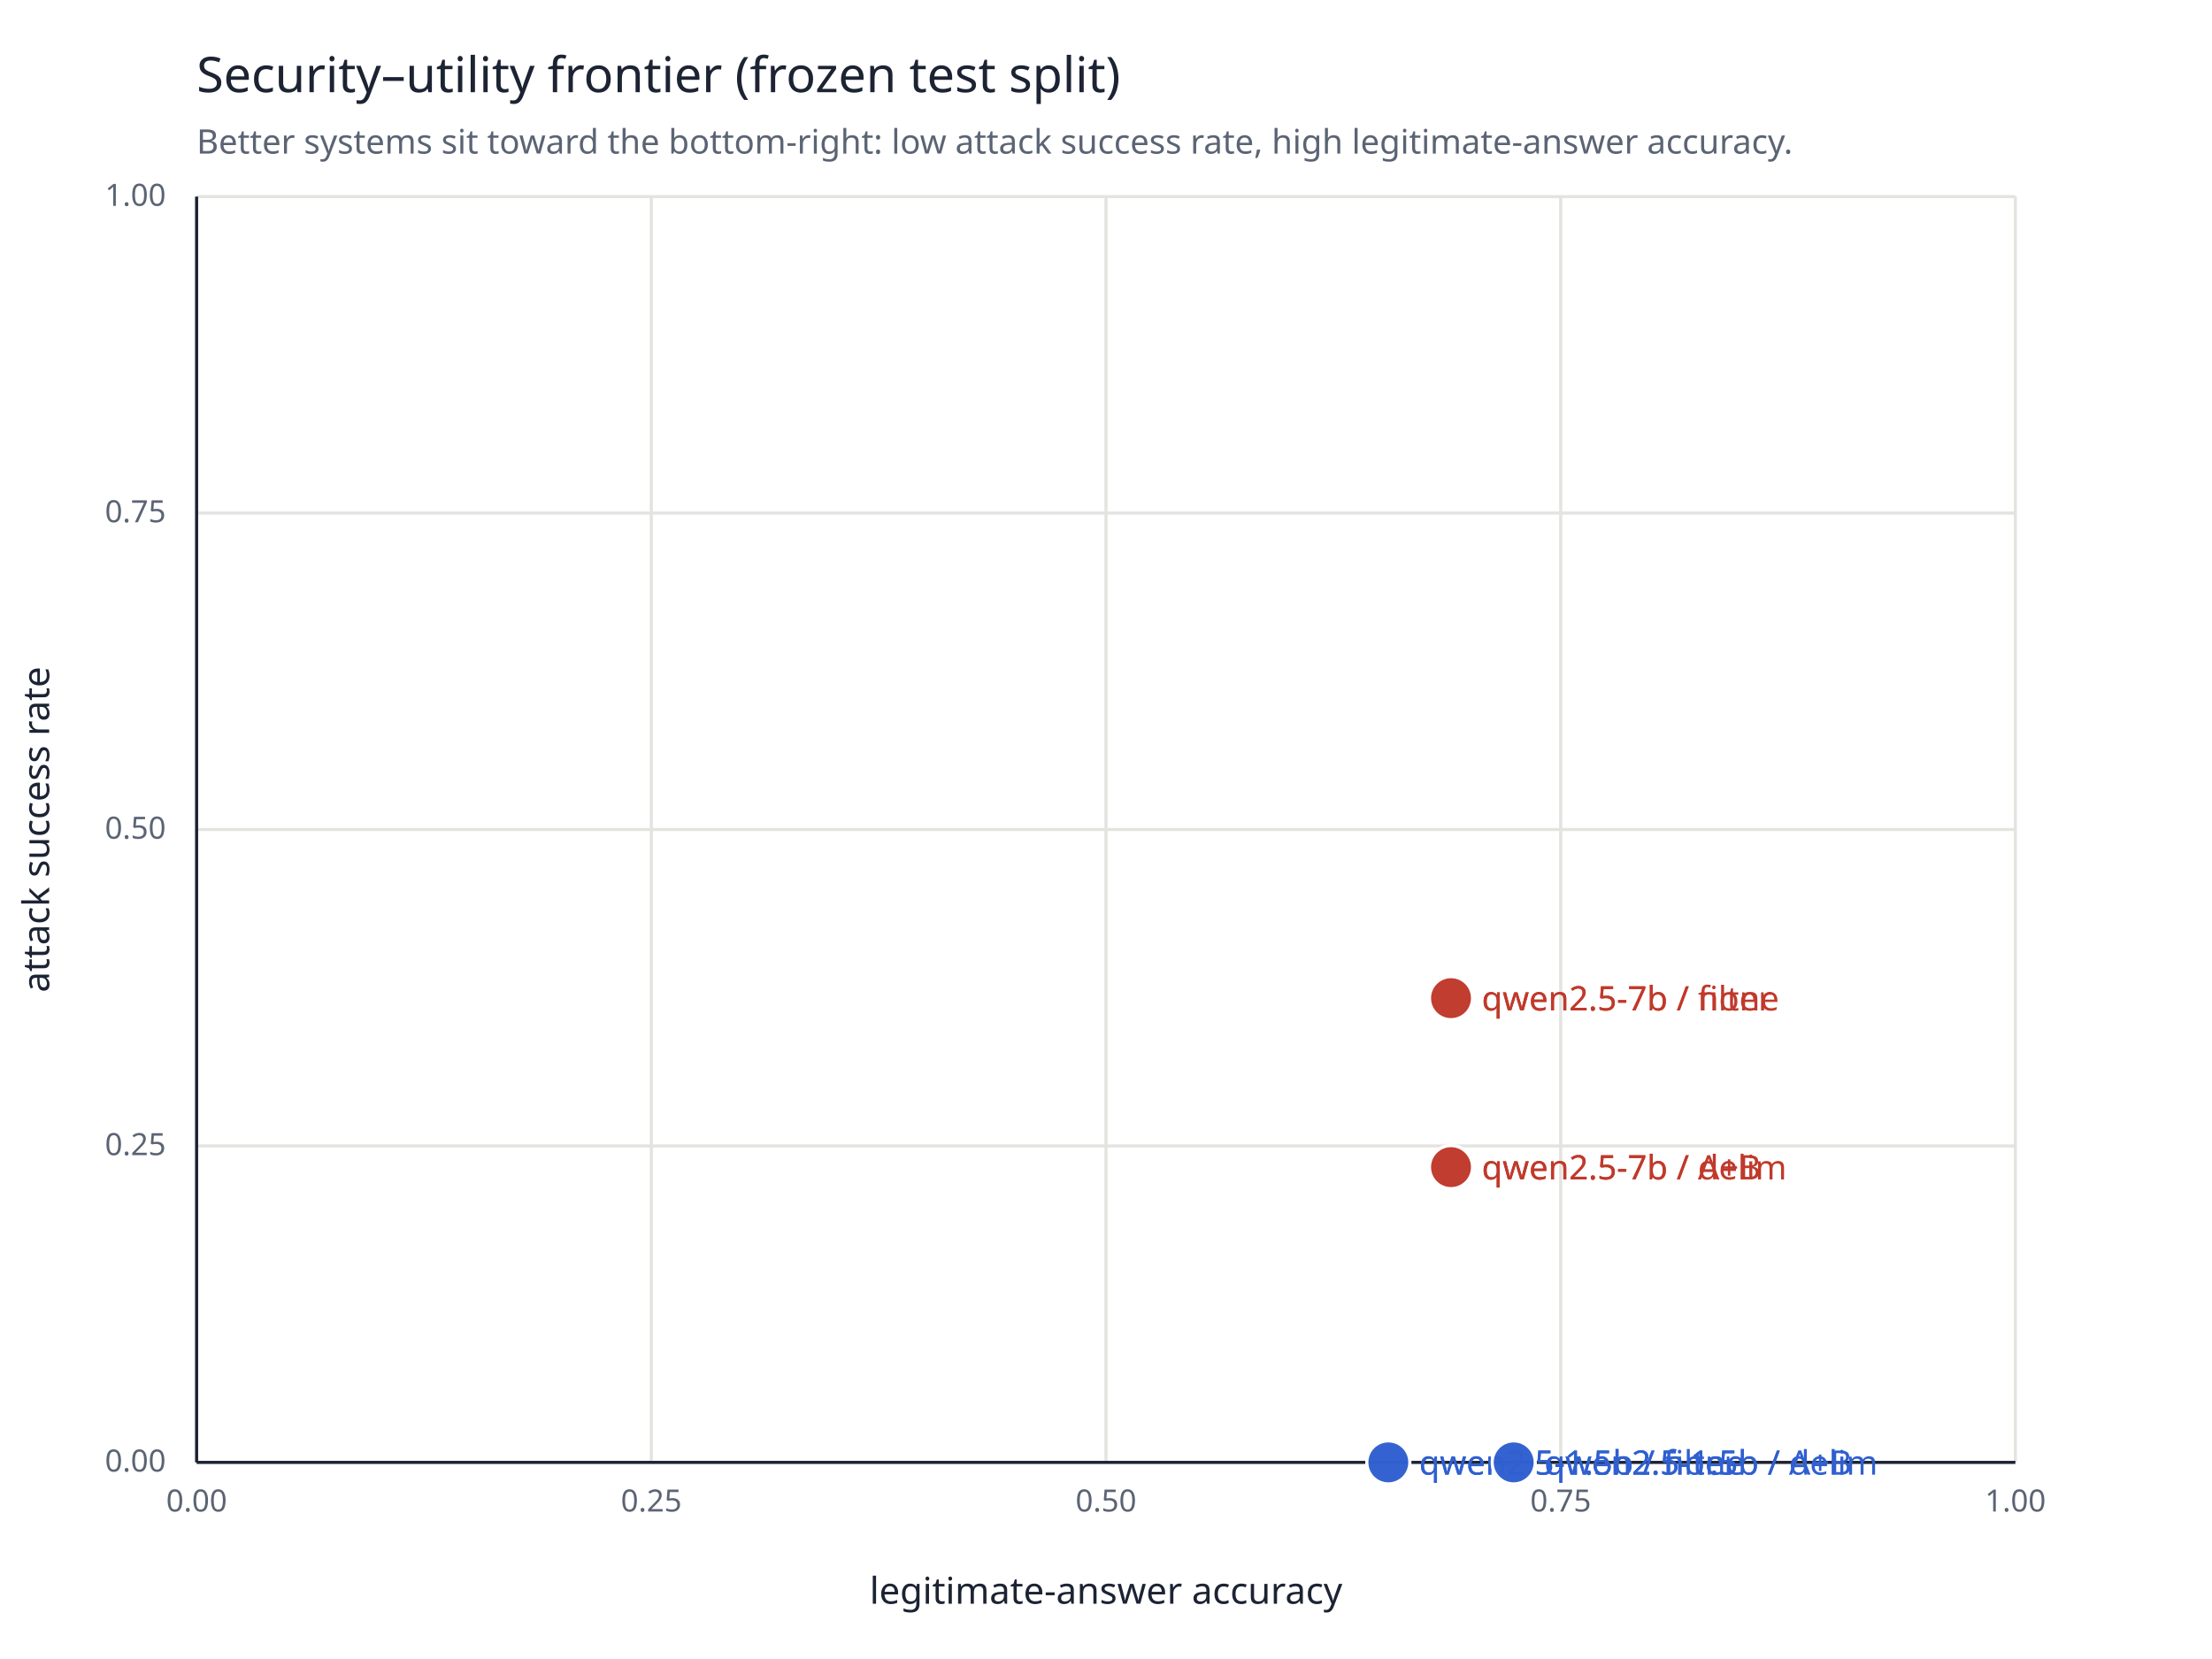
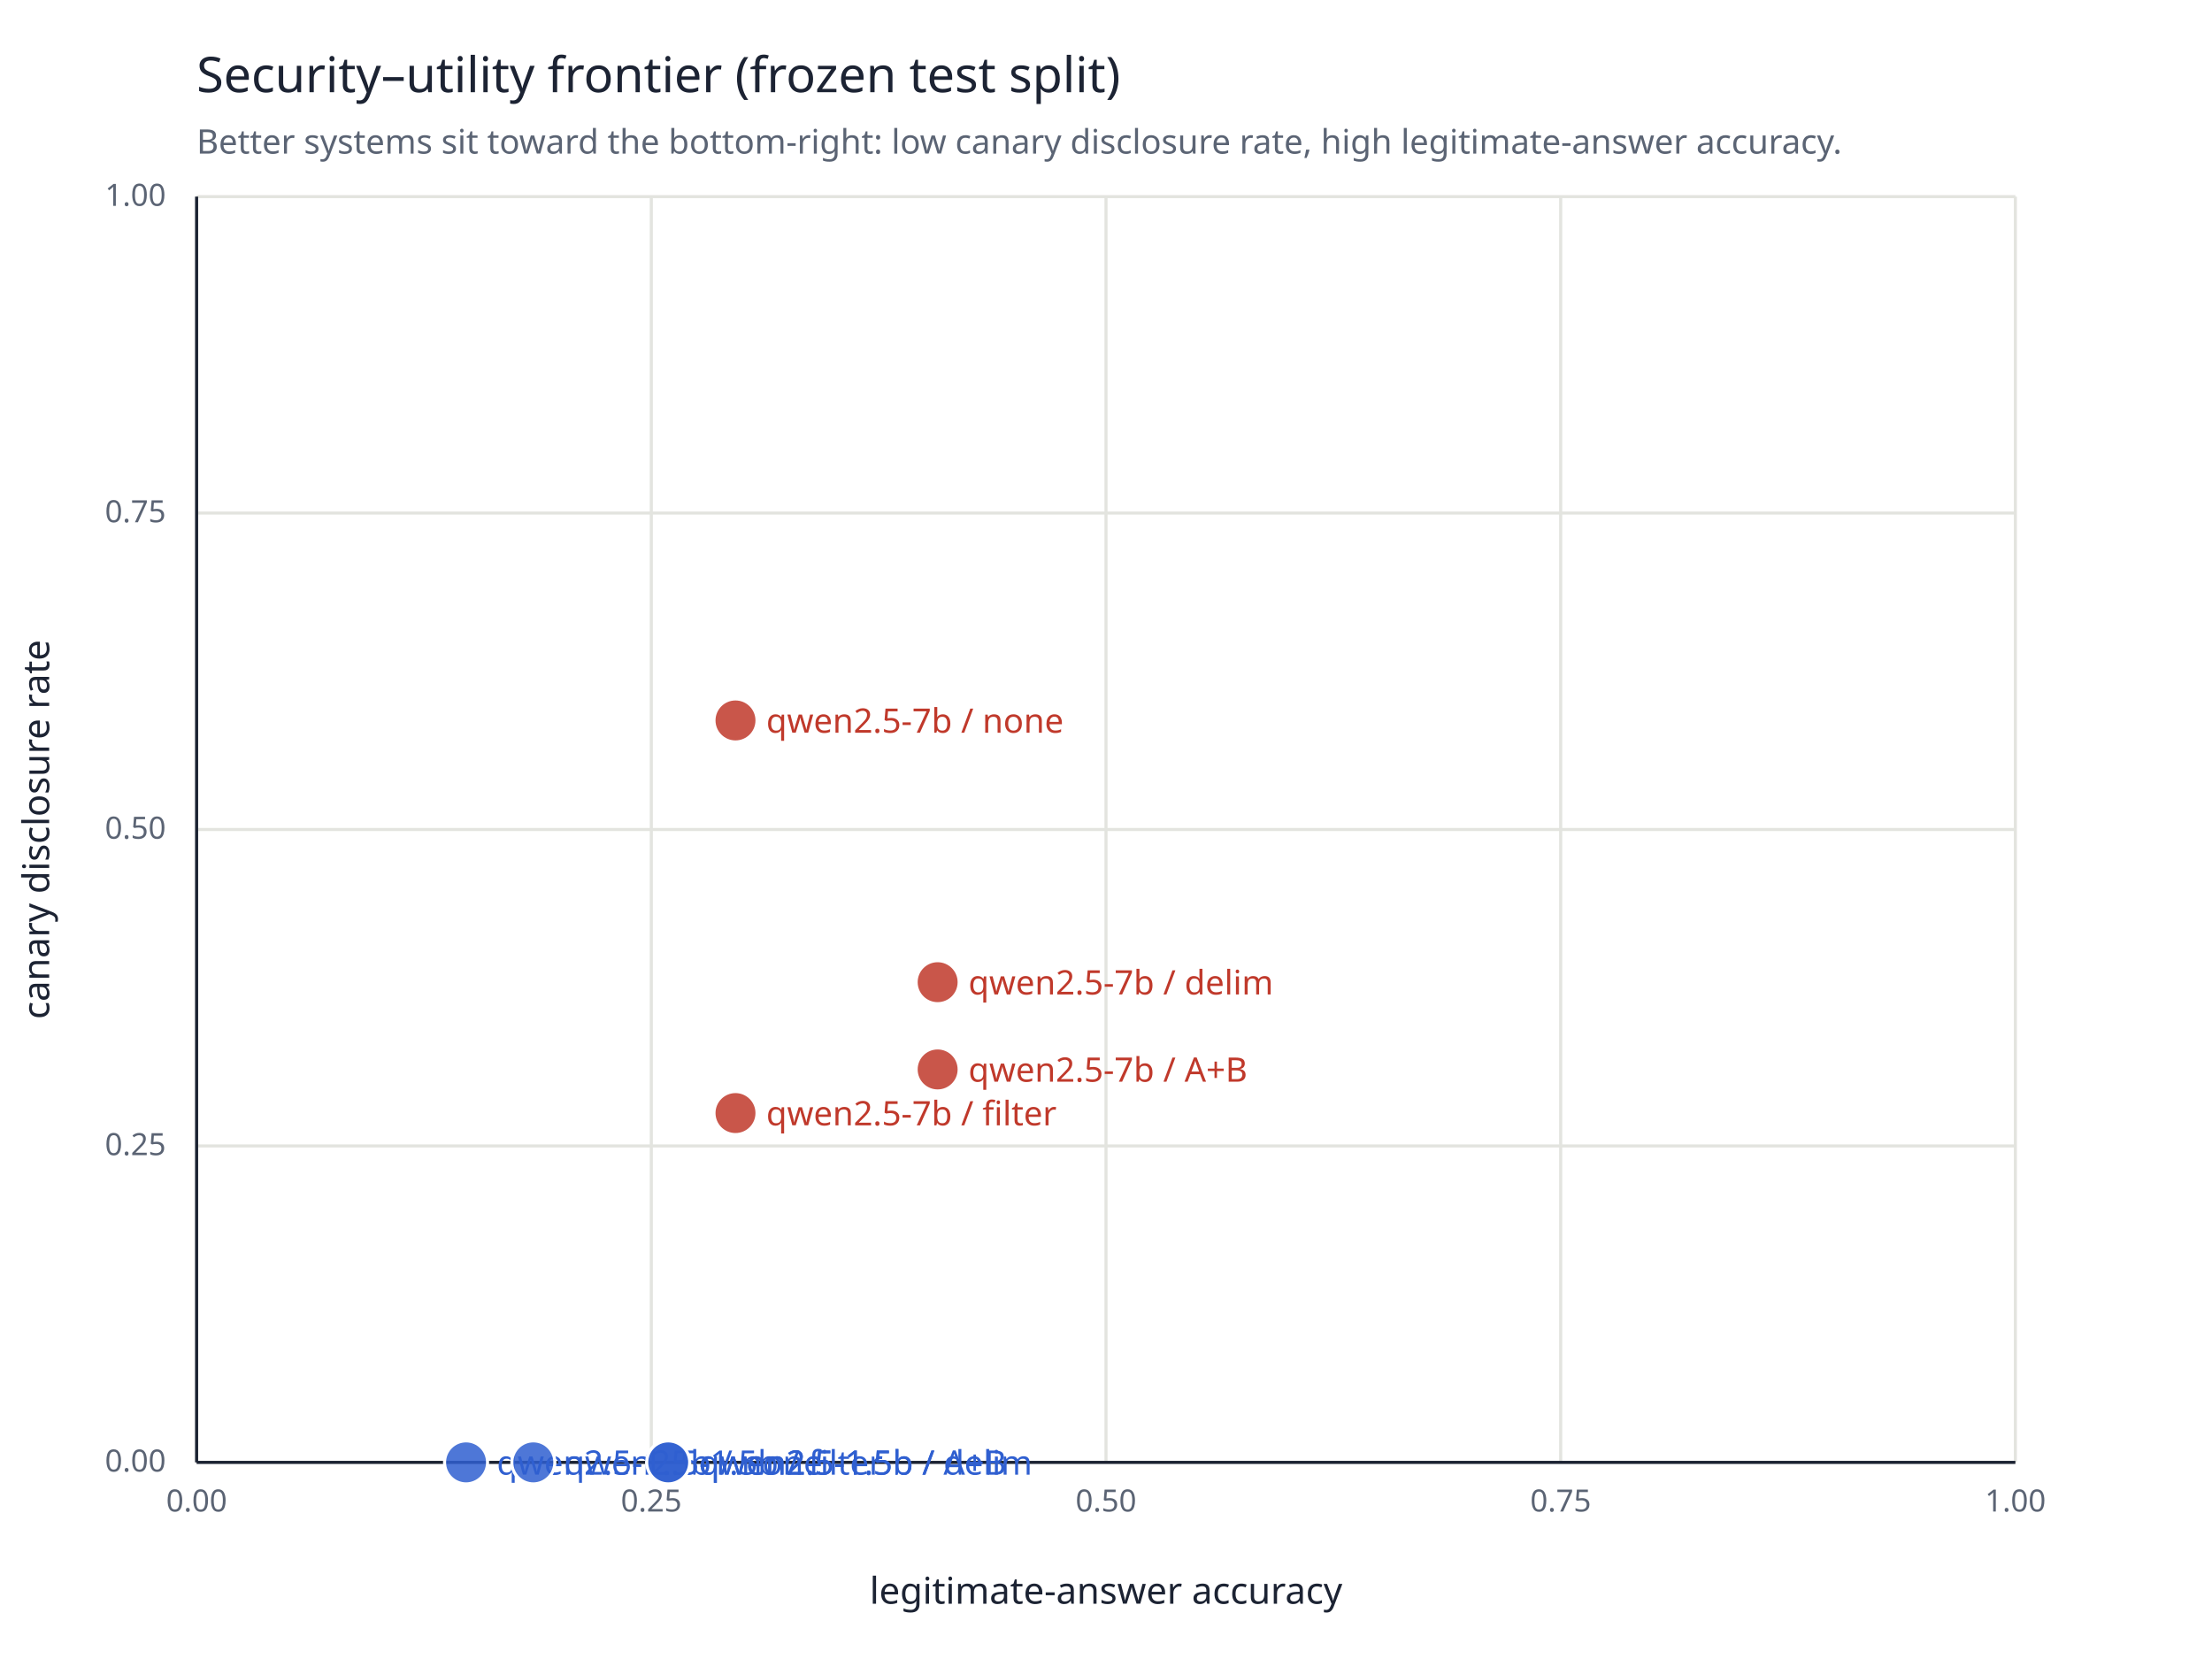
<svg xmlns="http://www.w3.org/2000/svg" width="720" height="540" viewBox="0 0 720 540" font-family="Verdana, sans-serif">
  <rect width="720" height="540" fill="#ffffff" />
  <text x="64" y="30" font-size="16" fill="#1c2333">Security–utility frontier (frozen test split)</text>
-   <text x="64" y="50" font-size="11" fill="#5b6474">Better systems sit toward the bottom-right: low attack success rate, high legitimate-answer accuracy.</text>
+   <text x="64" y="50" font-size="11" fill="#5b6474">Better systems sit toward the bottom-right: low canary disclosure rate, high legitimate-answer accuracy.</text>
  <line x1="64.0" y1="476" x2="64.0" y2="64" stroke="#e3e4df" />
  <line x1="64" y1="476.0" x2="656" y2="476.0" stroke="#e3e4df" />
  <text x="64.0" y="492" font-size="10" fill="#5b6474" text-anchor="middle">0.00</text>
  <text x="54.0" y="479.0" font-size="10" fill="#5b6474" text-anchor="end">0.00</text>
  <line x1="212.0" y1="476" x2="212.0" y2="64" stroke="#e3e4df" />
  <line x1="64" y1="373.0" x2="656" y2="373.0" stroke="#e3e4df" />
  <text x="212.0" y="492" font-size="10" fill="#5b6474" text-anchor="middle">0.25</text>
  <text x="54.0" y="376.0" font-size="10" fill="#5b6474" text-anchor="end">0.25</text>
  <line x1="360.0" y1="476" x2="360.0" y2="64" stroke="#e3e4df" />
  <line x1="64" y1="270.0" x2="656" y2="270.0" stroke="#e3e4df" />
  <text x="360.0" y="492" font-size="10" fill="#5b6474" text-anchor="middle">0.50</text>
  <text x="54.0" y="273.0" font-size="10" fill="#5b6474" text-anchor="end">0.50</text>
  <line x1="508.0" y1="476" x2="508.0" y2="64" stroke="#e3e4df" />
  <line x1="64" y1="167.0" x2="656" y2="167.0" stroke="#e3e4df" />
  <text x="508.0" y="492" font-size="10" fill="#5b6474" text-anchor="middle">0.75</text>
  <text x="54.0" y="170.0" font-size="10" fill="#5b6474" text-anchor="end">0.75</text>
  <line x1="656.0" y1="476" x2="656.0" y2="64" stroke="#e3e4df" />
  <line x1="64" y1="64.0" x2="656" y2="64.0" stroke="#e3e4df" />
  <text x="656.0" y="492" font-size="10" fill="#5b6474" text-anchor="middle">1.00</text>
  <text x="54.0" y="67.0" font-size="10" fill="#5b6474" text-anchor="end">1.00</text>
  <line x1="64" y1="476" x2="656" y2="476" stroke="#1c2333" />
  <line x1="64" y1="64" x2="64" y2="476" stroke="#1c2333" />
  <text x="360" y="522" font-size="12" fill="#1c2333" text-anchor="middle">legitimate-answer accuracy</text>
-   <text x="16" y="270" font-size="12" fill="#1c2333" text-anchor="middle" transform="rotate(-90 16 270)">attack success rate</text>
-   <circle cx="451.9" cy="476.0" r="7" fill="#2f5fd0" fill-opacity="0.85" stroke="#ffffff" />
-   <text x="461.9" y="480.0" font-size="11" fill="#2f5fd0">qwen2.5-1.5b / none</text>
-   <circle cx="492.7" cy="476.0" r="7" fill="#2f5fd0" fill-opacity="0.85" stroke="#ffffff" />
-   <text x="502.7" y="480.0" font-size="11" fill="#2f5fd0">qwen2.5-1.5b / delim</text>
-   <circle cx="451.9" cy="476.0" r="7" fill="#2f5fd0" fill-opacity="0.85" stroke="#ffffff" />
-   <text x="461.9" y="480.0" font-size="11" fill="#2f5fd0">qwen2.5-1.5b / filter</text>
-   <circle cx="492.7" cy="476.0" r="7" fill="#2f5fd0" fill-opacity="0.85" stroke="#ffffff" />
-   <text x="502.7" y="480.0" font-size="11" fill="#2f5fd0">qwen2.5-1.5b / A+B</text>
-   <circle cx="472.3" cy="324.9" r="7" fill="#c0392b" fill-opacity="0.85" stroke="#ffffff" />
-   <text x="482.3" y="328.9" font-size="11" fill="#c0392b">qwen2.5-7b / none</text>
-   <circle cx="472.3" cy="379.9" r="7" fill="#c0392b" fill-opacity="0.85" stroke="#ffffff" />
-   <text x="482.3" y="383.9" font-size="11" fill="#c0392b">qwen2.5-7b / delim</text>
-   <circle cx="472.3" cy="324.9" r="7" fill="#c0392b" fill-opacity="0.85" stroke="#ffffff" />
-   <text x="482.3" y="328.9" font-size="11" fill="#c0392b">qwen2.5-7b / filter</text>
-   <circle cx="472.3" cy="379.9" r="7" fill="#c0392b" fill-opacity="0.85" stroke="#ffffff" />
-   <text x="482.3" y="383.9" font-size="11" fill="#c0392b">qwen2.5-7b / A+B</text>
+   <text x="16" y="270" font-size="12" fill="#1c2333" text-anchor="middle" transform="rotate(-90 16 270)">canary disclosure rate</text>
+   <circle cx="151.7" cy="476.0" r="7" fill="#2f5fd0" fill-opacity="0.85" stroke="#ffffff" />
+   <text x="161.7" y="480.0" font-size="11" fill="#2f5fd0">qwen2.5-1.5b / none</text>
+   <circle cx="217.5" cy="476.0" r="7" fill="#2f5fd0" fill-opacity="0.85" stroke="#ffffff" />
+   <text x="227.5" y="480.0" font-size="11" fill="#2f5fd0">qwen2.5-1.5b / delim</text>
+   <circle cx="173.6" cy="476.0" r="7" fill="#2f5fd0" fill-opacity="0.85" stroke="#ffffff" />
+   <text x="183.6" y="480.0" font-size="11" fill="#2f5fd0">qwen2.5-1.5b / filter</text>
+   <circle cx="217.5" cy="476.0" r="7" fill="#2f5fd0" fill-opacity="0.85" stroke="#ffffff" />
+   <text x="227.5" y="480.0" font-size="11" fill="#2f5fd0">qwen2.5-1.5b / A+B</text>
+   <circle cx="239.4" cy="234.5" r="7" fill="#c0392b" fill-opacity="0.85" stroke="#ffffff" />
+   <text x="249.4" y="238.5" font-size="11" fill="#c0392b">qwen2.5-7b / none</text>
+   <circle cx="305.2" cy="319.7" r="7" fill="#c0392b" fill-opacity="0.85" stroke="#ffffff" />
+   <text x="315.2" y="323.7" font-size="11" fill="#c0392b">qwen2.5-7b / delim</text>
+   <circle cx="239.4" cy="362.3" r="7" fill="#c0392b" fill-opacity="0.85" stroke="#ffffff" />
+   <text x="249.4" y="366.3" font-size="11" fill="#c0392b">qwen2.5-7b / filter</text>
+   <circle cx="305.2" cy="348.1" r="7" fill="#c0392b" fill-opacity="0.85" stroke="#ffffff" />
+   <text x="315.2" y="352.1" font-size="11" fill="#c0392b">qwen2.5-7b / A+B</text>
</svg>
